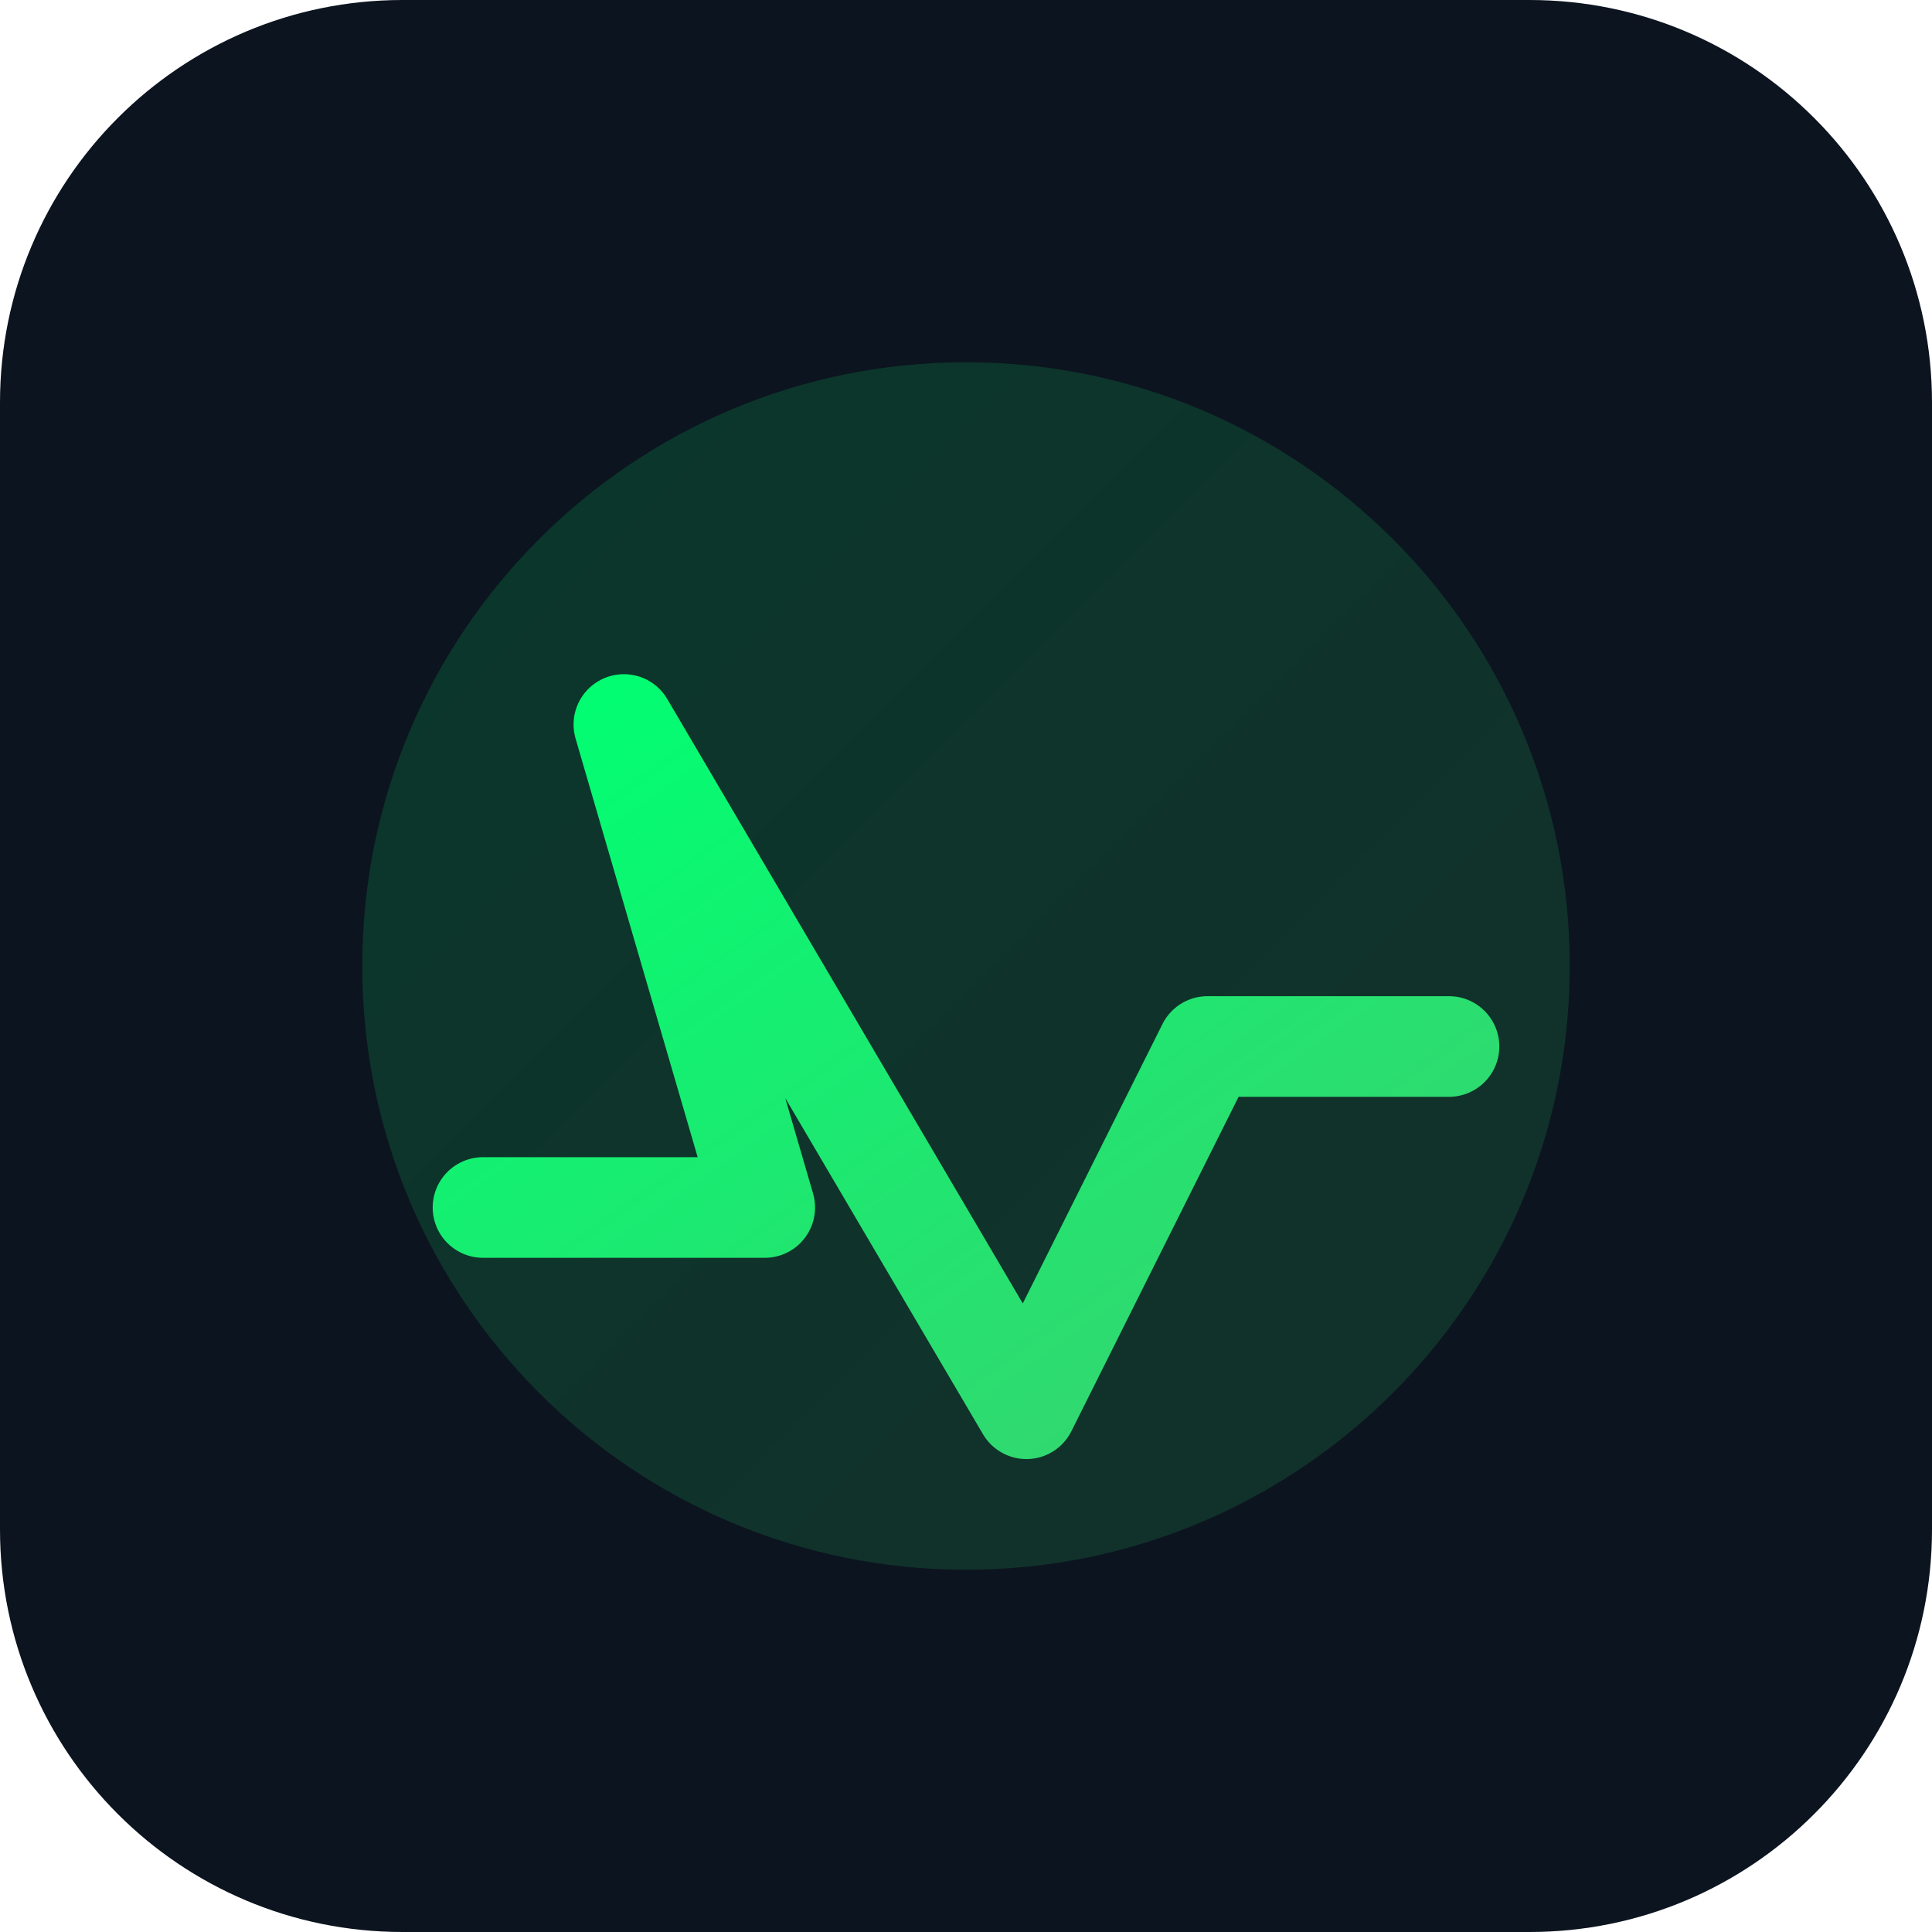
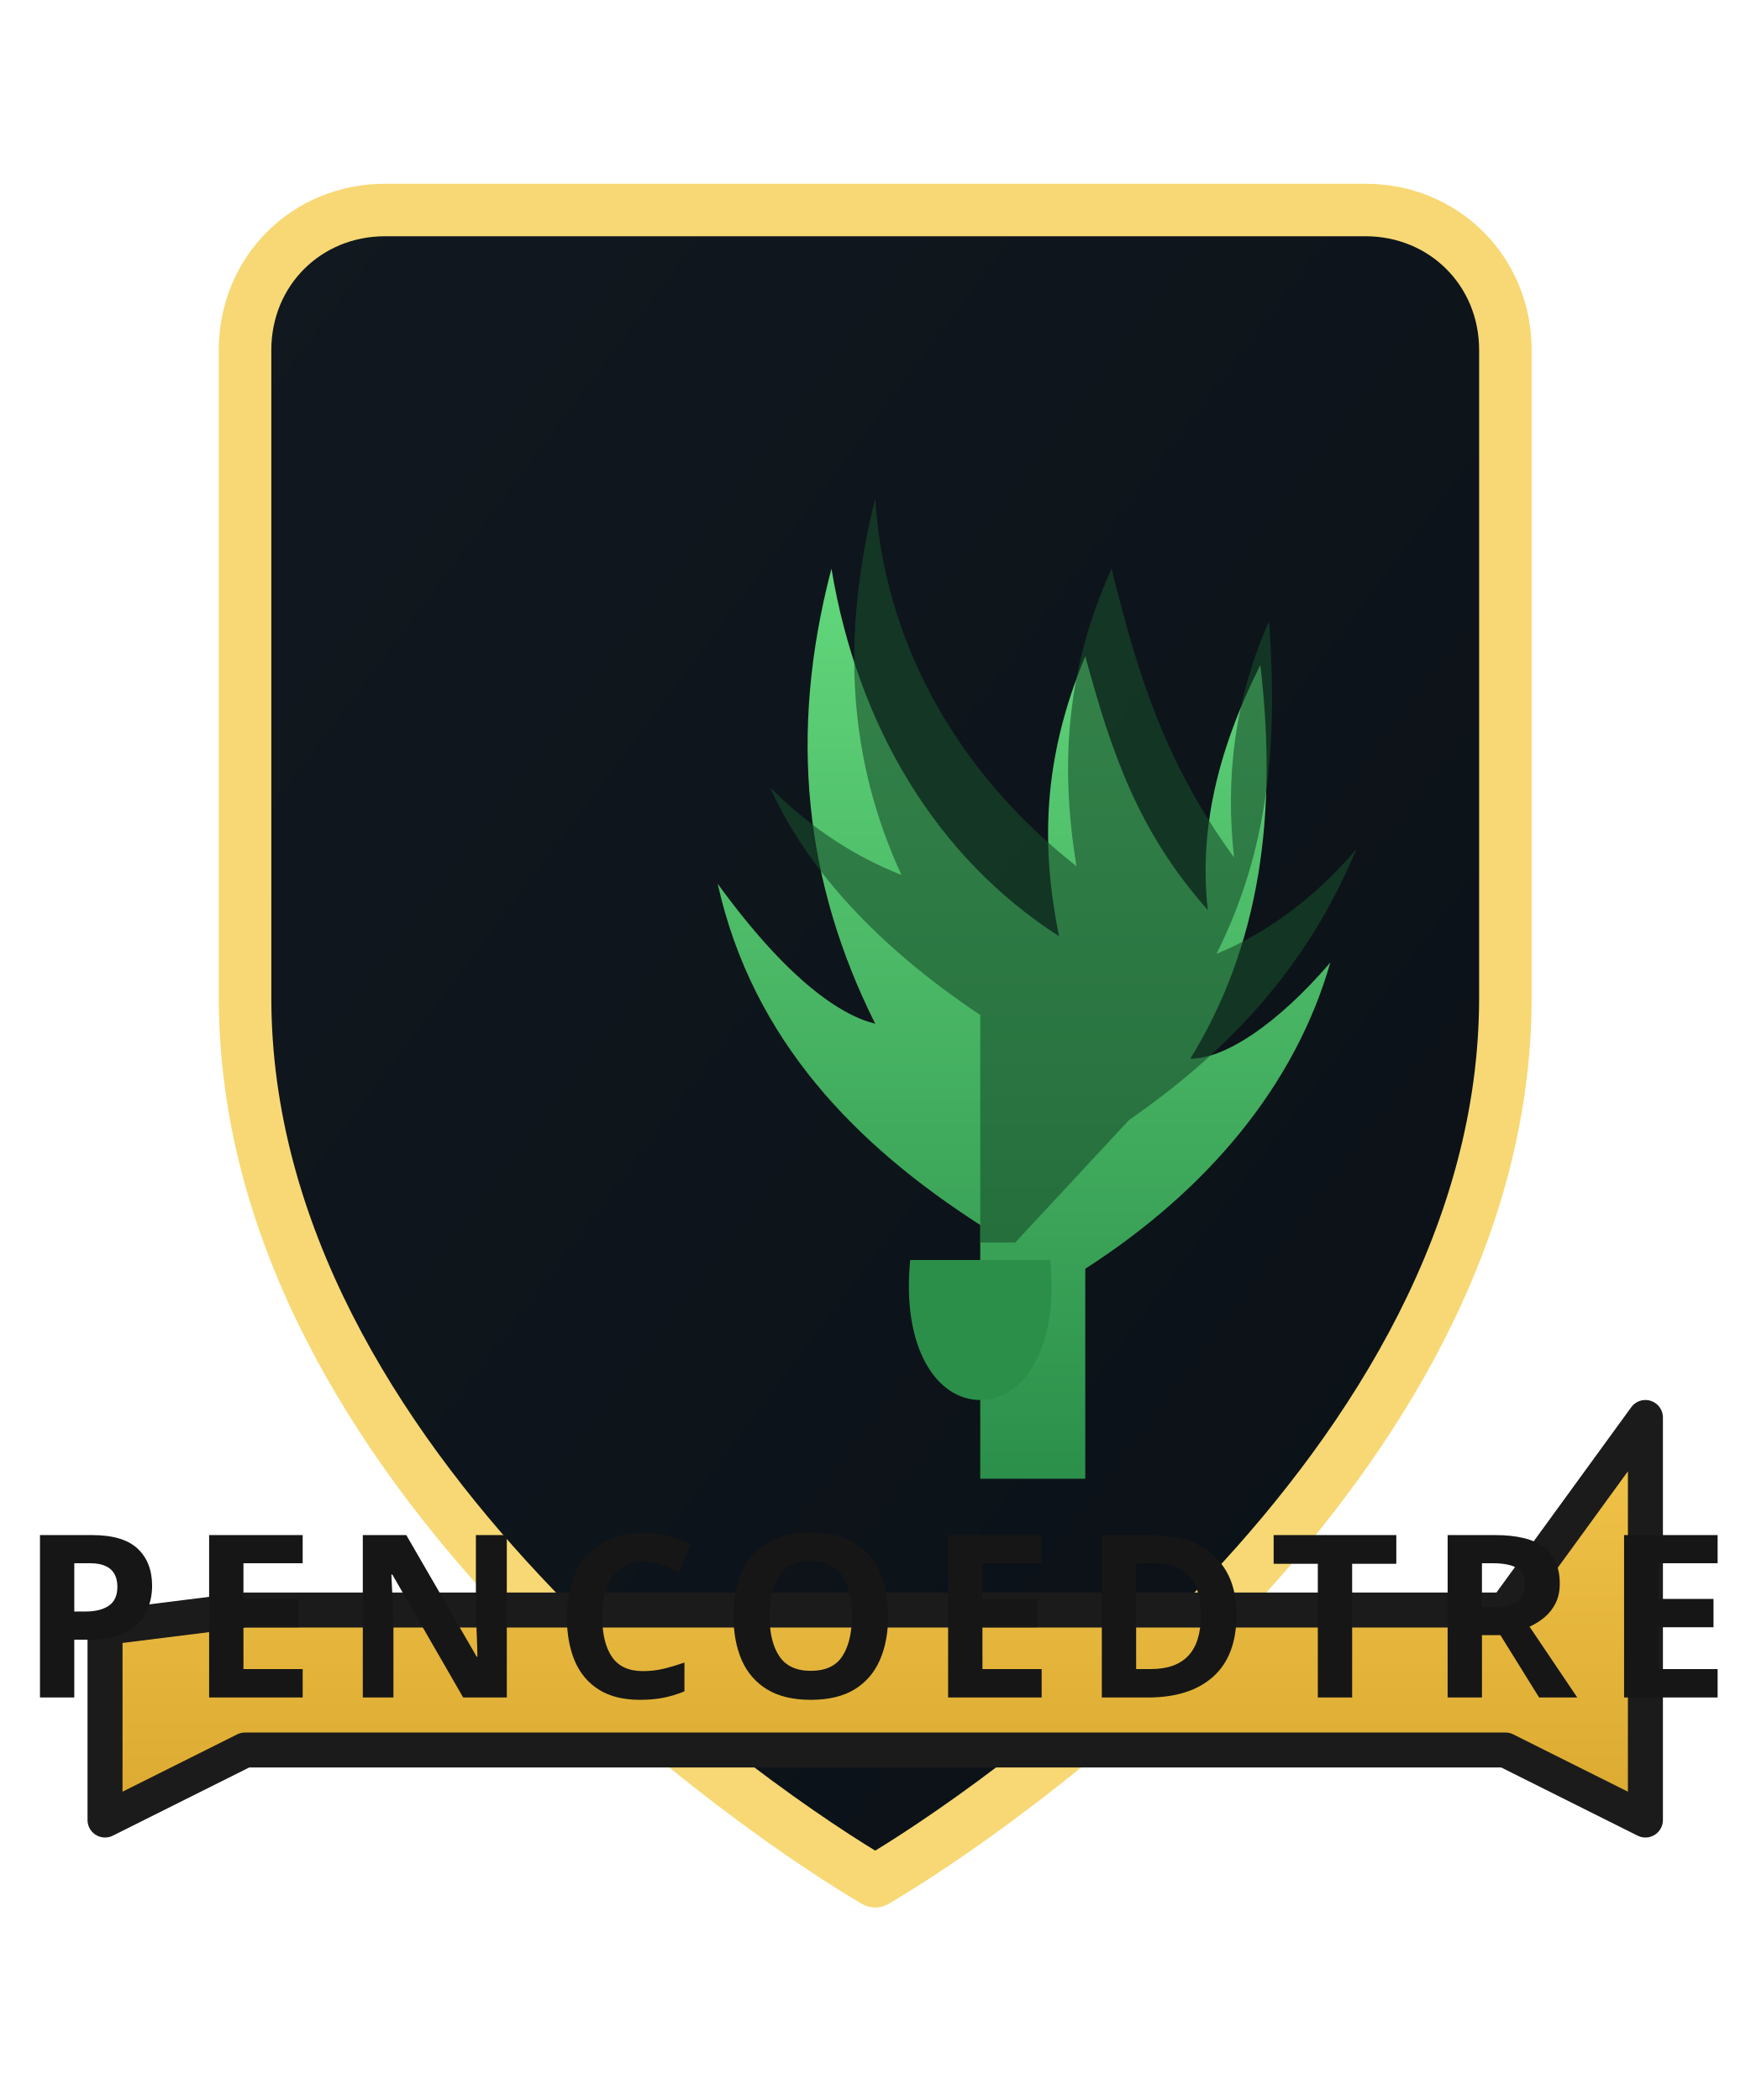
- <svg xmlns="http://www.w3.org/2000/svg" viewBox="0 0 96 96">
+ <svg xmlns="http://www.w3.org/2000/svg" viewBox="0 0 200 240" role="img" aria-labelledby="logoTitle logoDesc">
  <defs>
-     <linearGradient id="g" x1="0" y1="0" x2="1" y2="1">
-       <stop offset="0" stop-color="#00ff72" />
-       <stop offset="1" stop-color="#3bd16f" />
+     <linearGradient id="shieldFill" x1="0" y1="0" x2="1" y2="1">
+       <stop offset="0" stop-color="#11181f" />
+       <stop offset="1" stop-color="#0a1016" />
+     </linearGradient>
+     <linearGradient id="treeFill" x1="0" y1="0" x2="0" y2="1">
+       <stop offset="0" stop-color="#63d87c" />
+       <stop offset="1" stop-color="#2b8f4a" />
+     </linearGradient>
+     <linearGradient id="bannerFill" x1="0" y1="0" x2="0" y2="1">
+       <stop offset="0" stop-color="#f2c54a" />
+       <stop offset="1" stop-color="#dba930" />
    </linearGradient>
  </defs>
-   <rect width="96" height="96" rx="20" fill="#0c141f" />
-   <circle cx="48" cy="48" r="30" fill="url(#g)" opacity=".15" />
-   <path d="M24 60h14l-7-24 20 34 9-18h12" stroke="url(#g)" stroke-width="5" fill="none" stroke-linecap="round" stroke-linejoin="round" />
+   <g transform="translate(12 12)">
+     <path d="M32 12h112c9 0 16 7 16 16v74c0 54-60 94-72 101-12-7-72-47-72-101V28c0-9 7-16 16-16z" fill="url(#shieldFill)" stroke="#f7d874" stroke-width="6" stroke-linejoin="round" />
+     <g transform="translate(52 36)">
+       <path d="M48 92c-14-9-26-21-30-39 8 11 14 15 18 16-8-16-10-33-5-52 3 18 12 33 26 42-2-10-2-20 3-32 3 11 6 20 14 29-1-9 1-18 6-28 2 17 0 32-8 45 4 0 10-4 16-11-4 14-14 26-28 35v24h-12z" fill="url(#treeFill)" />
+       <path d="M52 94h-4V68c-12-8-20-17-24-26 5 5 10 8 15 10-6-13-7-27-3-43 1 16 9 31 23 42-2-12-1-23 4-34 3 12 6 22 14 33-1-9 0-18 4-27 1 14 0 26-6 38 5-2 11-6 16-12-5 12-13 22-26 31z" fill="#174d2b" opacity=".6" />
+       <path d="M48 96h8c1 10-3 16-8 16s-9-6-8-16z" fill="#2b8f4a" />
+     </g>
+     <g transform="translate(0 150)">
+       <path d="M16 22h144l16-22v46l-16-8H16L0 46V24z" fill="url(#bannerFill)" stroke="#1b1b1b" stroke-width="4" stroke-linejoin="round" />
+       <text x="88" y="32" fill="#161616" font-family="'Montserrat','Segoe UI',sans-serif" font-size="26" font-weight="700" text-anchor="middle" letter-spacing="3">PENCOEDTRE</text>
+     </g>
+   </g>
</svg>
